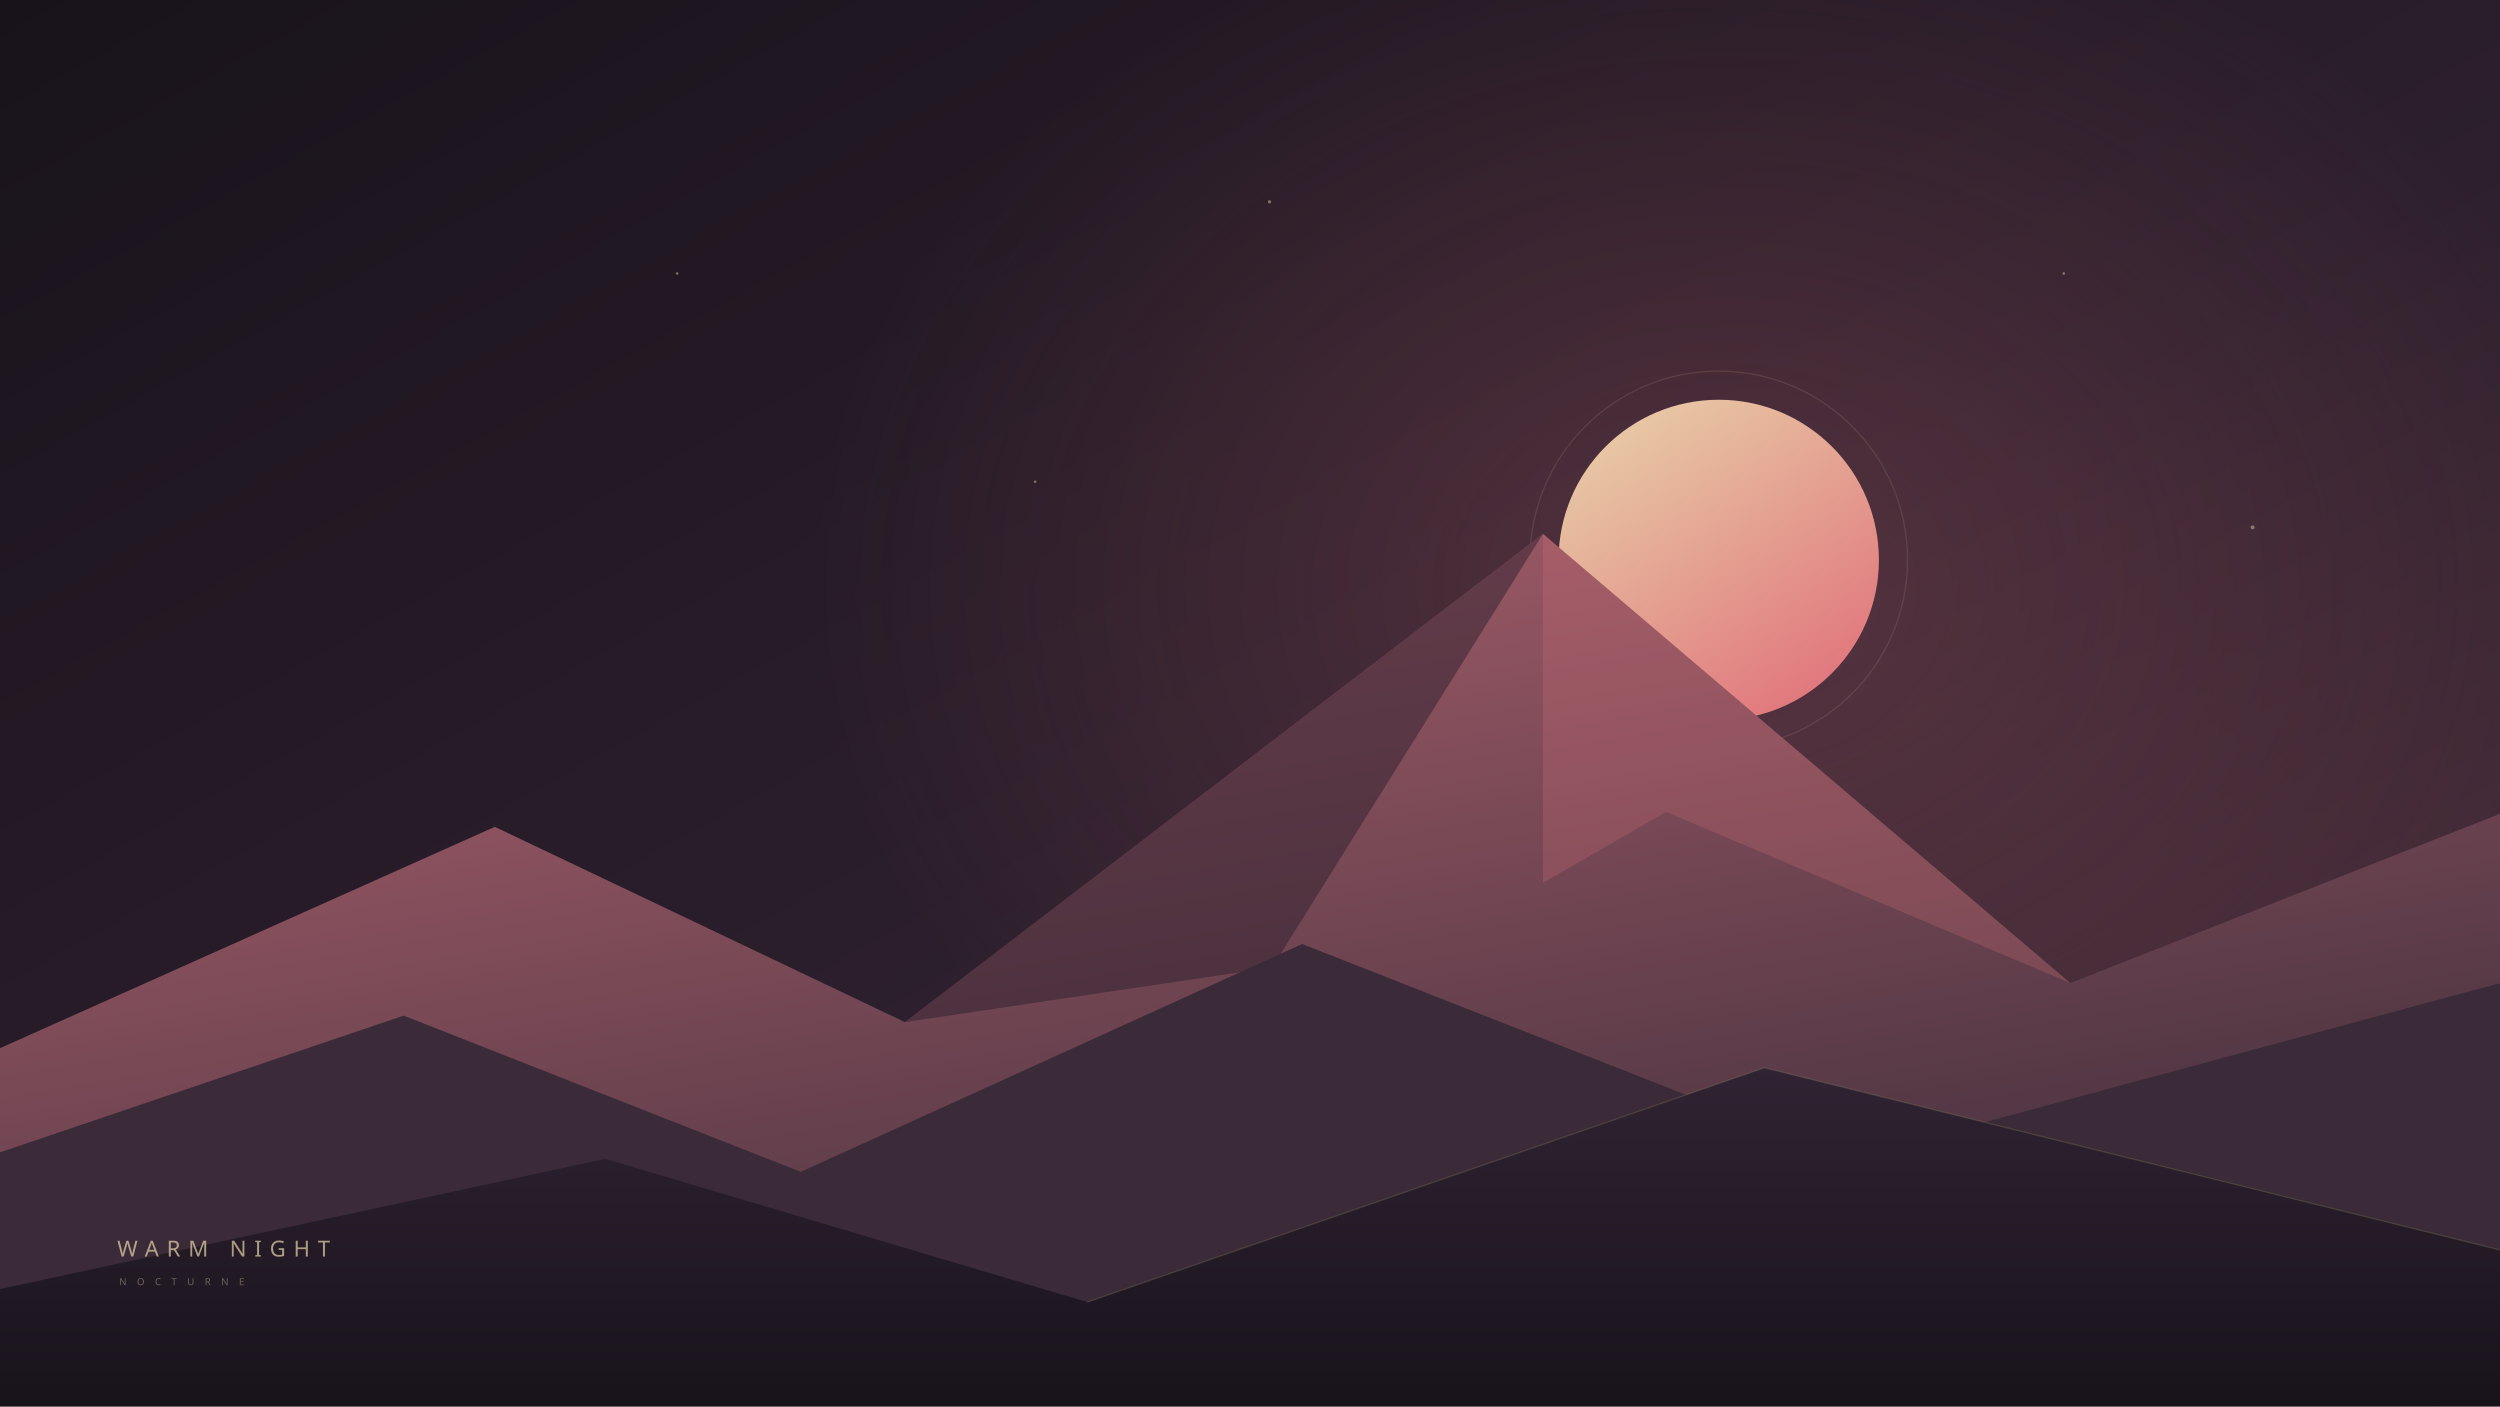
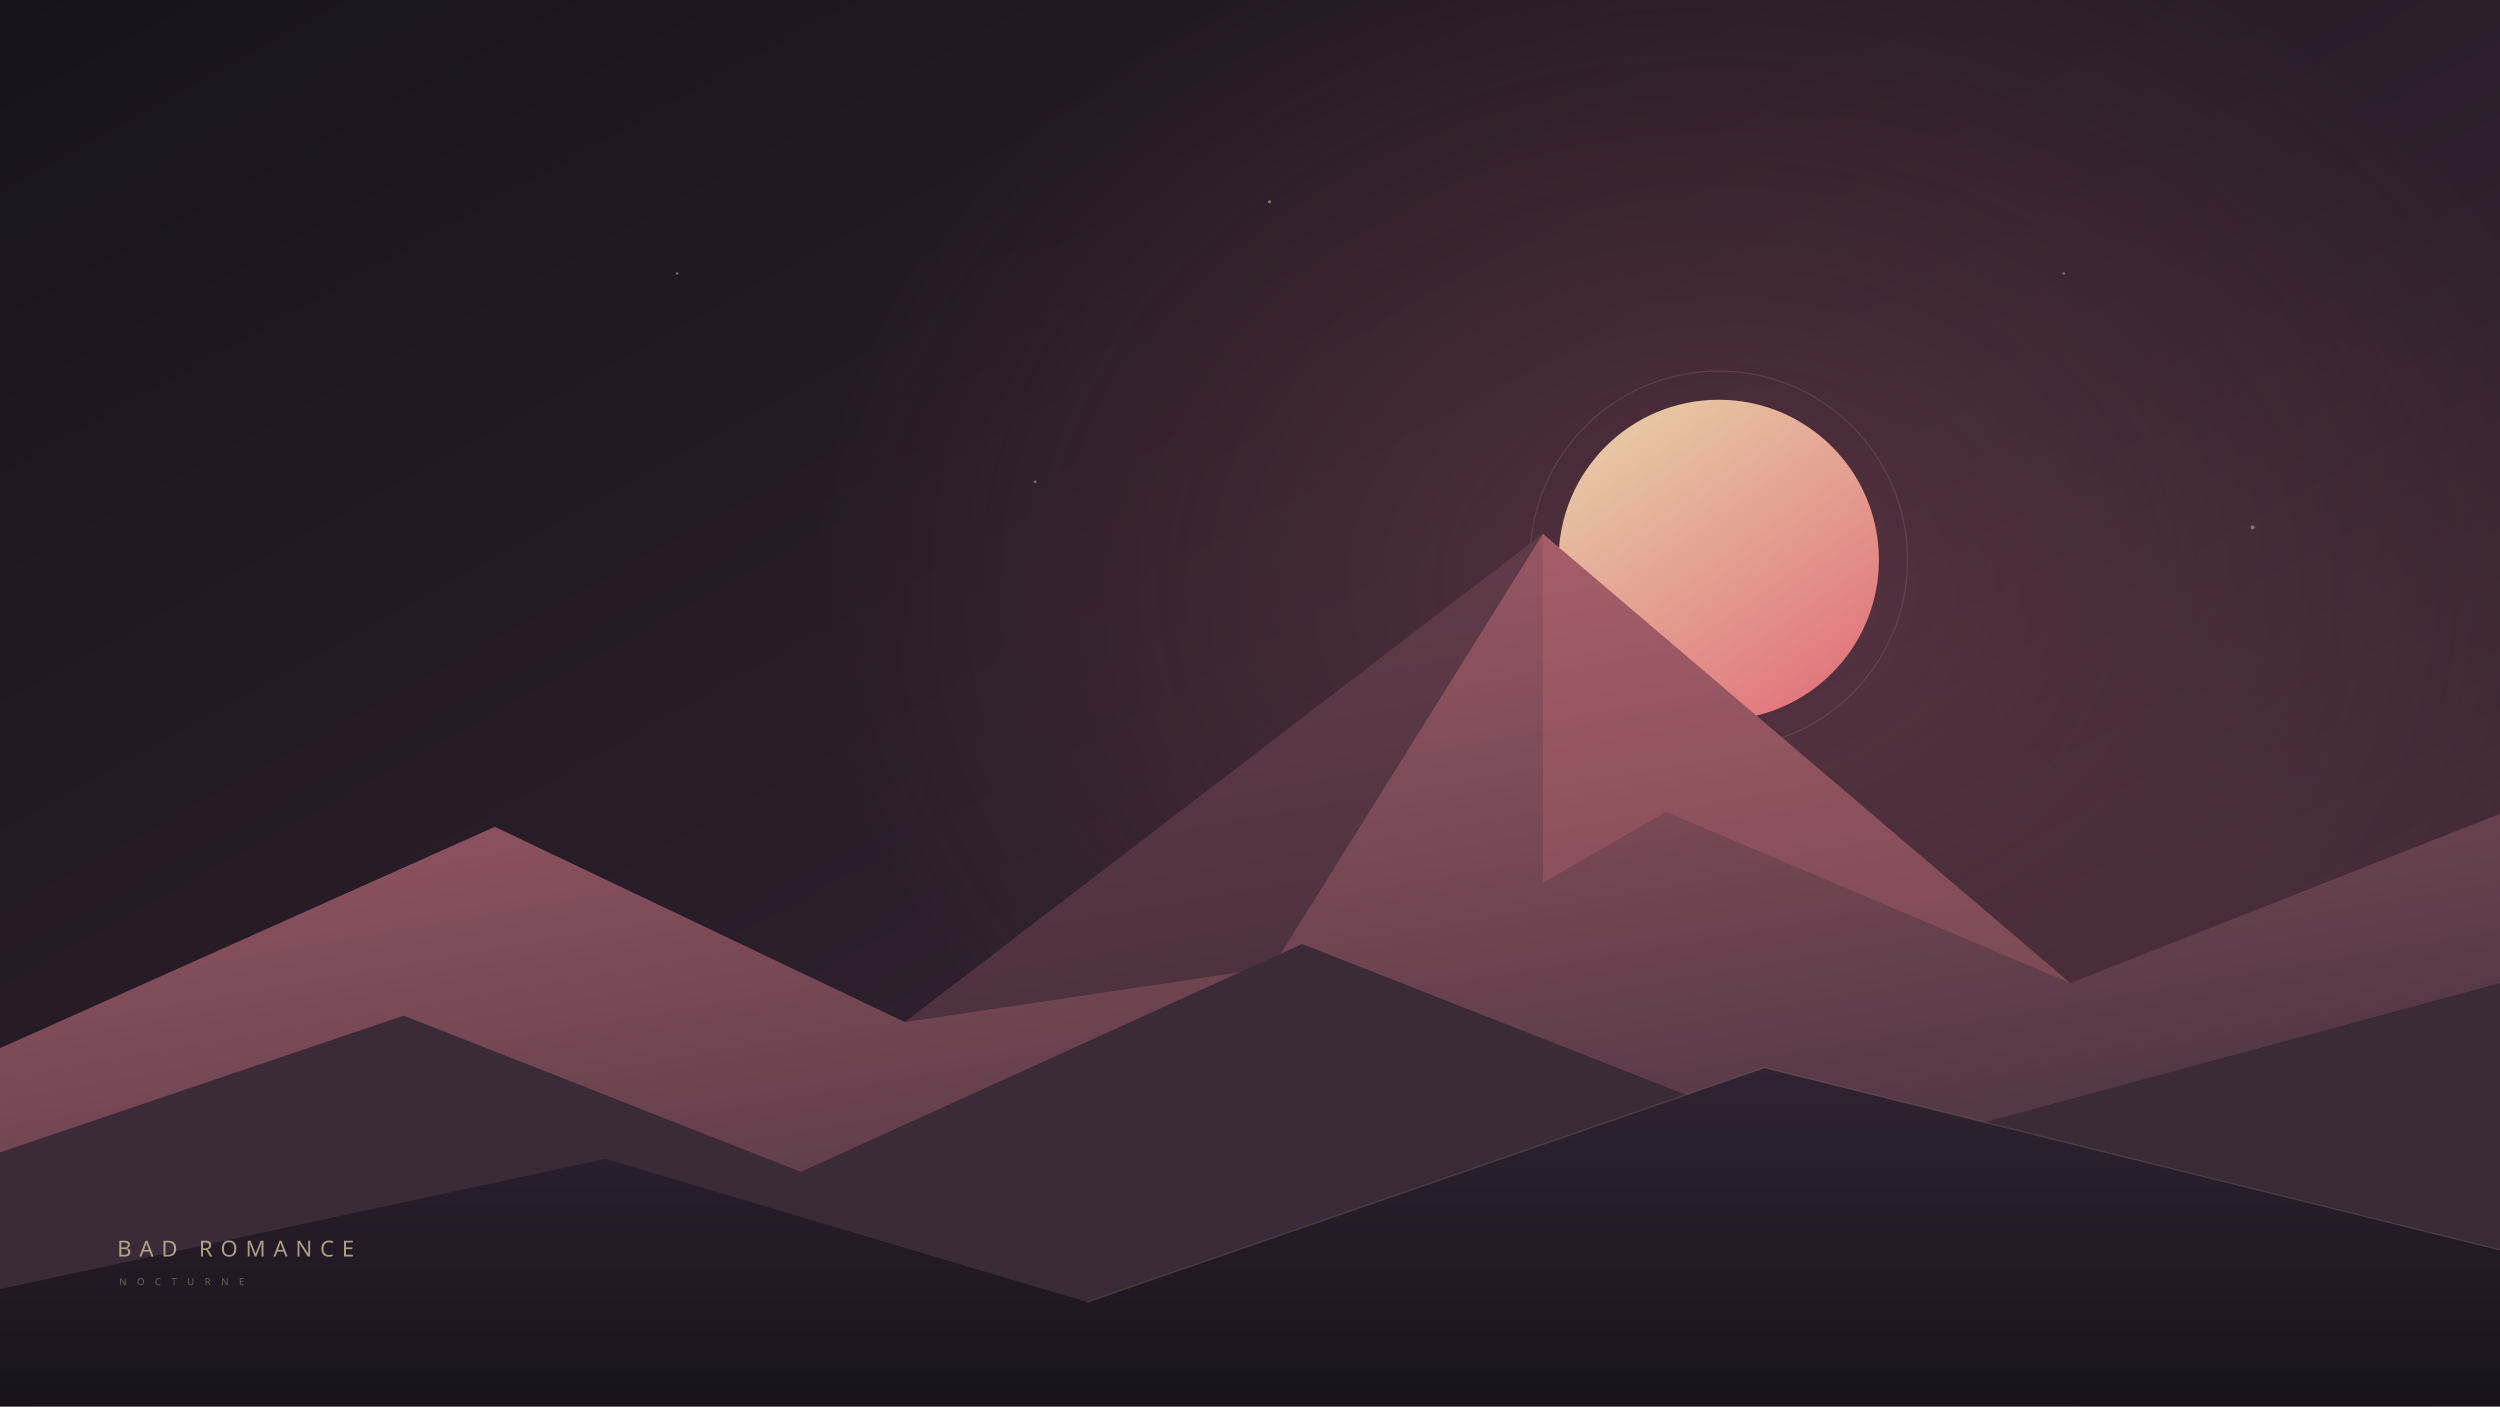
<svg xmlns="http://www.w3.org/2000/svg" width="3840" height="2160" viewBox="0 0 3840 2160">
  <defs>
    <linearGradient id="sky" x2="1" y2="1">
      <stop stop-color="#18131b" />
      <stop offset=".55" stop-color="#2d1f2d" />
      <stop offset="1" stop-color="#50323d" />
    </linearGradient>
    <radialGradient id="halo">
      <stop stop-color="#e1777d" stop-opacity=".22" />
      <stop offset="1" stop-color="#e1777d" stop-opacity="0" />
    </radialGradient>
    <linearGradient id="moon" x2=".7" y2="1">
      <stop stop-color="#e8d5ab" />
      <stop offset="1" stop-color="#e1777d" />
    </linearGradient>
    <linearGradient id="ridge" x2=".5" y2="1">
      <stop stop-color="#b26370" />
      <stop offset="1" stop-color="#43303d" />
    </linearGradient>
    <linearGradient id="front" x2="0" y2="1">
      <stop stop-color="#302333" />
      <stop offset="1" stop-color="#18131b" />
    </linearGradient>
  </defs>
  <path fill="url(#sky)" d="M0 0h3840v2160H0z" />
  <ellipse cx="2640" cy="900" rx="1400" ry="1100" fill="url(#halo)" />
  <g fill="#e8d5ab" opacity=".45">
    <circle cx="1040" cy="420" r="2" />
    <circle cx="1950" cy="310" r="2.5" />
    <circle cx="3170" cy="420" r="2" />
    <circle cx="3460" cy="810" r="3" />
    <circle cx="1590" cy="740" r="2" />
  </g>
  <circle cx="2640" cy="860" r="290" fill="none" stroke="#e8d5ab" stroke-opacity=".12" stroke-width="2" />
  <circle cx="2640" cy="860" r="246" fill="url(#moon)" />
  <path d="M0 1610 760 1270 1390 1570 2370 820 3180 1510 3840 1250V2160H0Z" fill="url(#ridge)" />
  <path d="m2370 820 810 690-621-263-189 109Z" fill="#e1777d" opacity=".22" />
  <path d="m1390 1570 980-750-416 666Z" fill="#2d1f2d" opacity=".5" />
  <path d="M0 1770 620 1560 1230 1800 2000 1450 2840 1780 3840 1510V2160H0Z" fill="#3b2a38" />
  <path d="M0 1980 930 1780 1670 2000 2710 1640 3840 1920V2160H0Z" fill="url(#front)" />
  <path d="m1670 2000 1040-360 1130 280" fill="none" stroke="#979367" stroke-opacity=".25" stroke-width="2" />
  <g fill="#e8d5ab" opacity=".7" font-family="sans-serif">
-     <text x="180" y="1930" font-size="34" letter-spacing="12">WARM NIGHT</text>
+     <text x="180" y="1930" font-size="34" letter-spacing="12">BAD ROMANCE</text>
    <text x="183" y="1974" font-size="15" letter-spacing="6" opacity=".55">N O C T U R N E</text>
  </g>
</svg>
